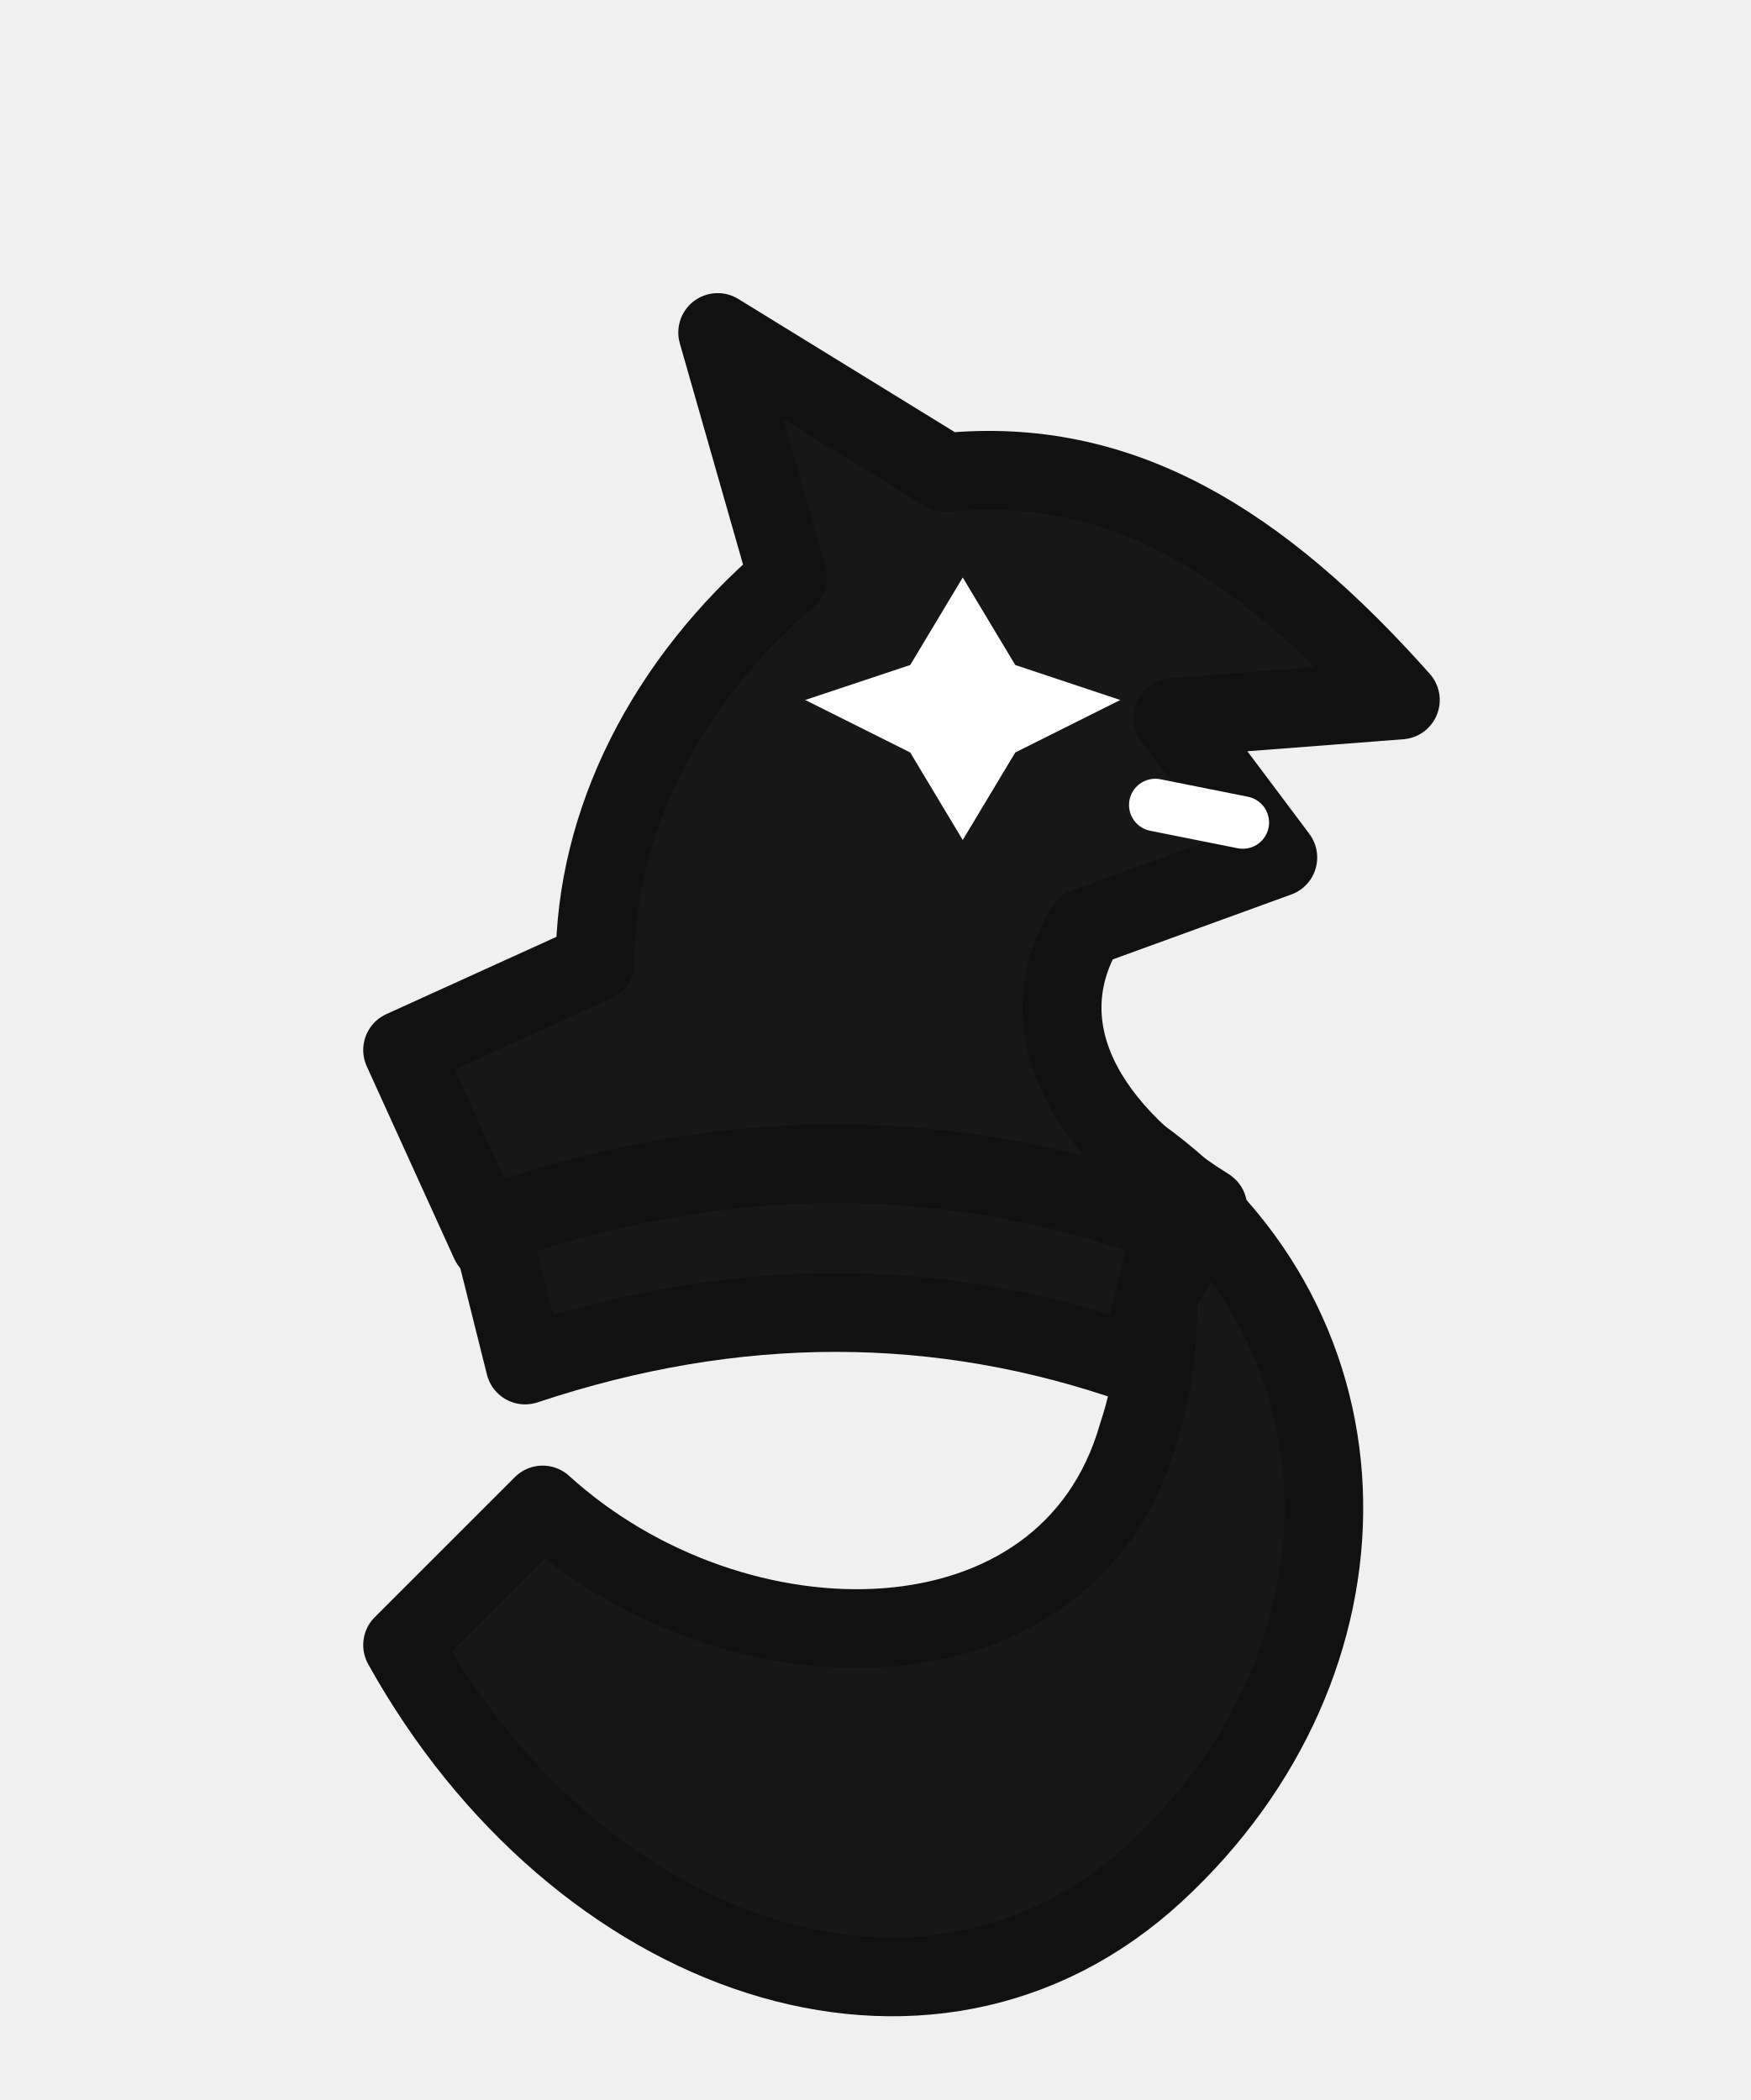
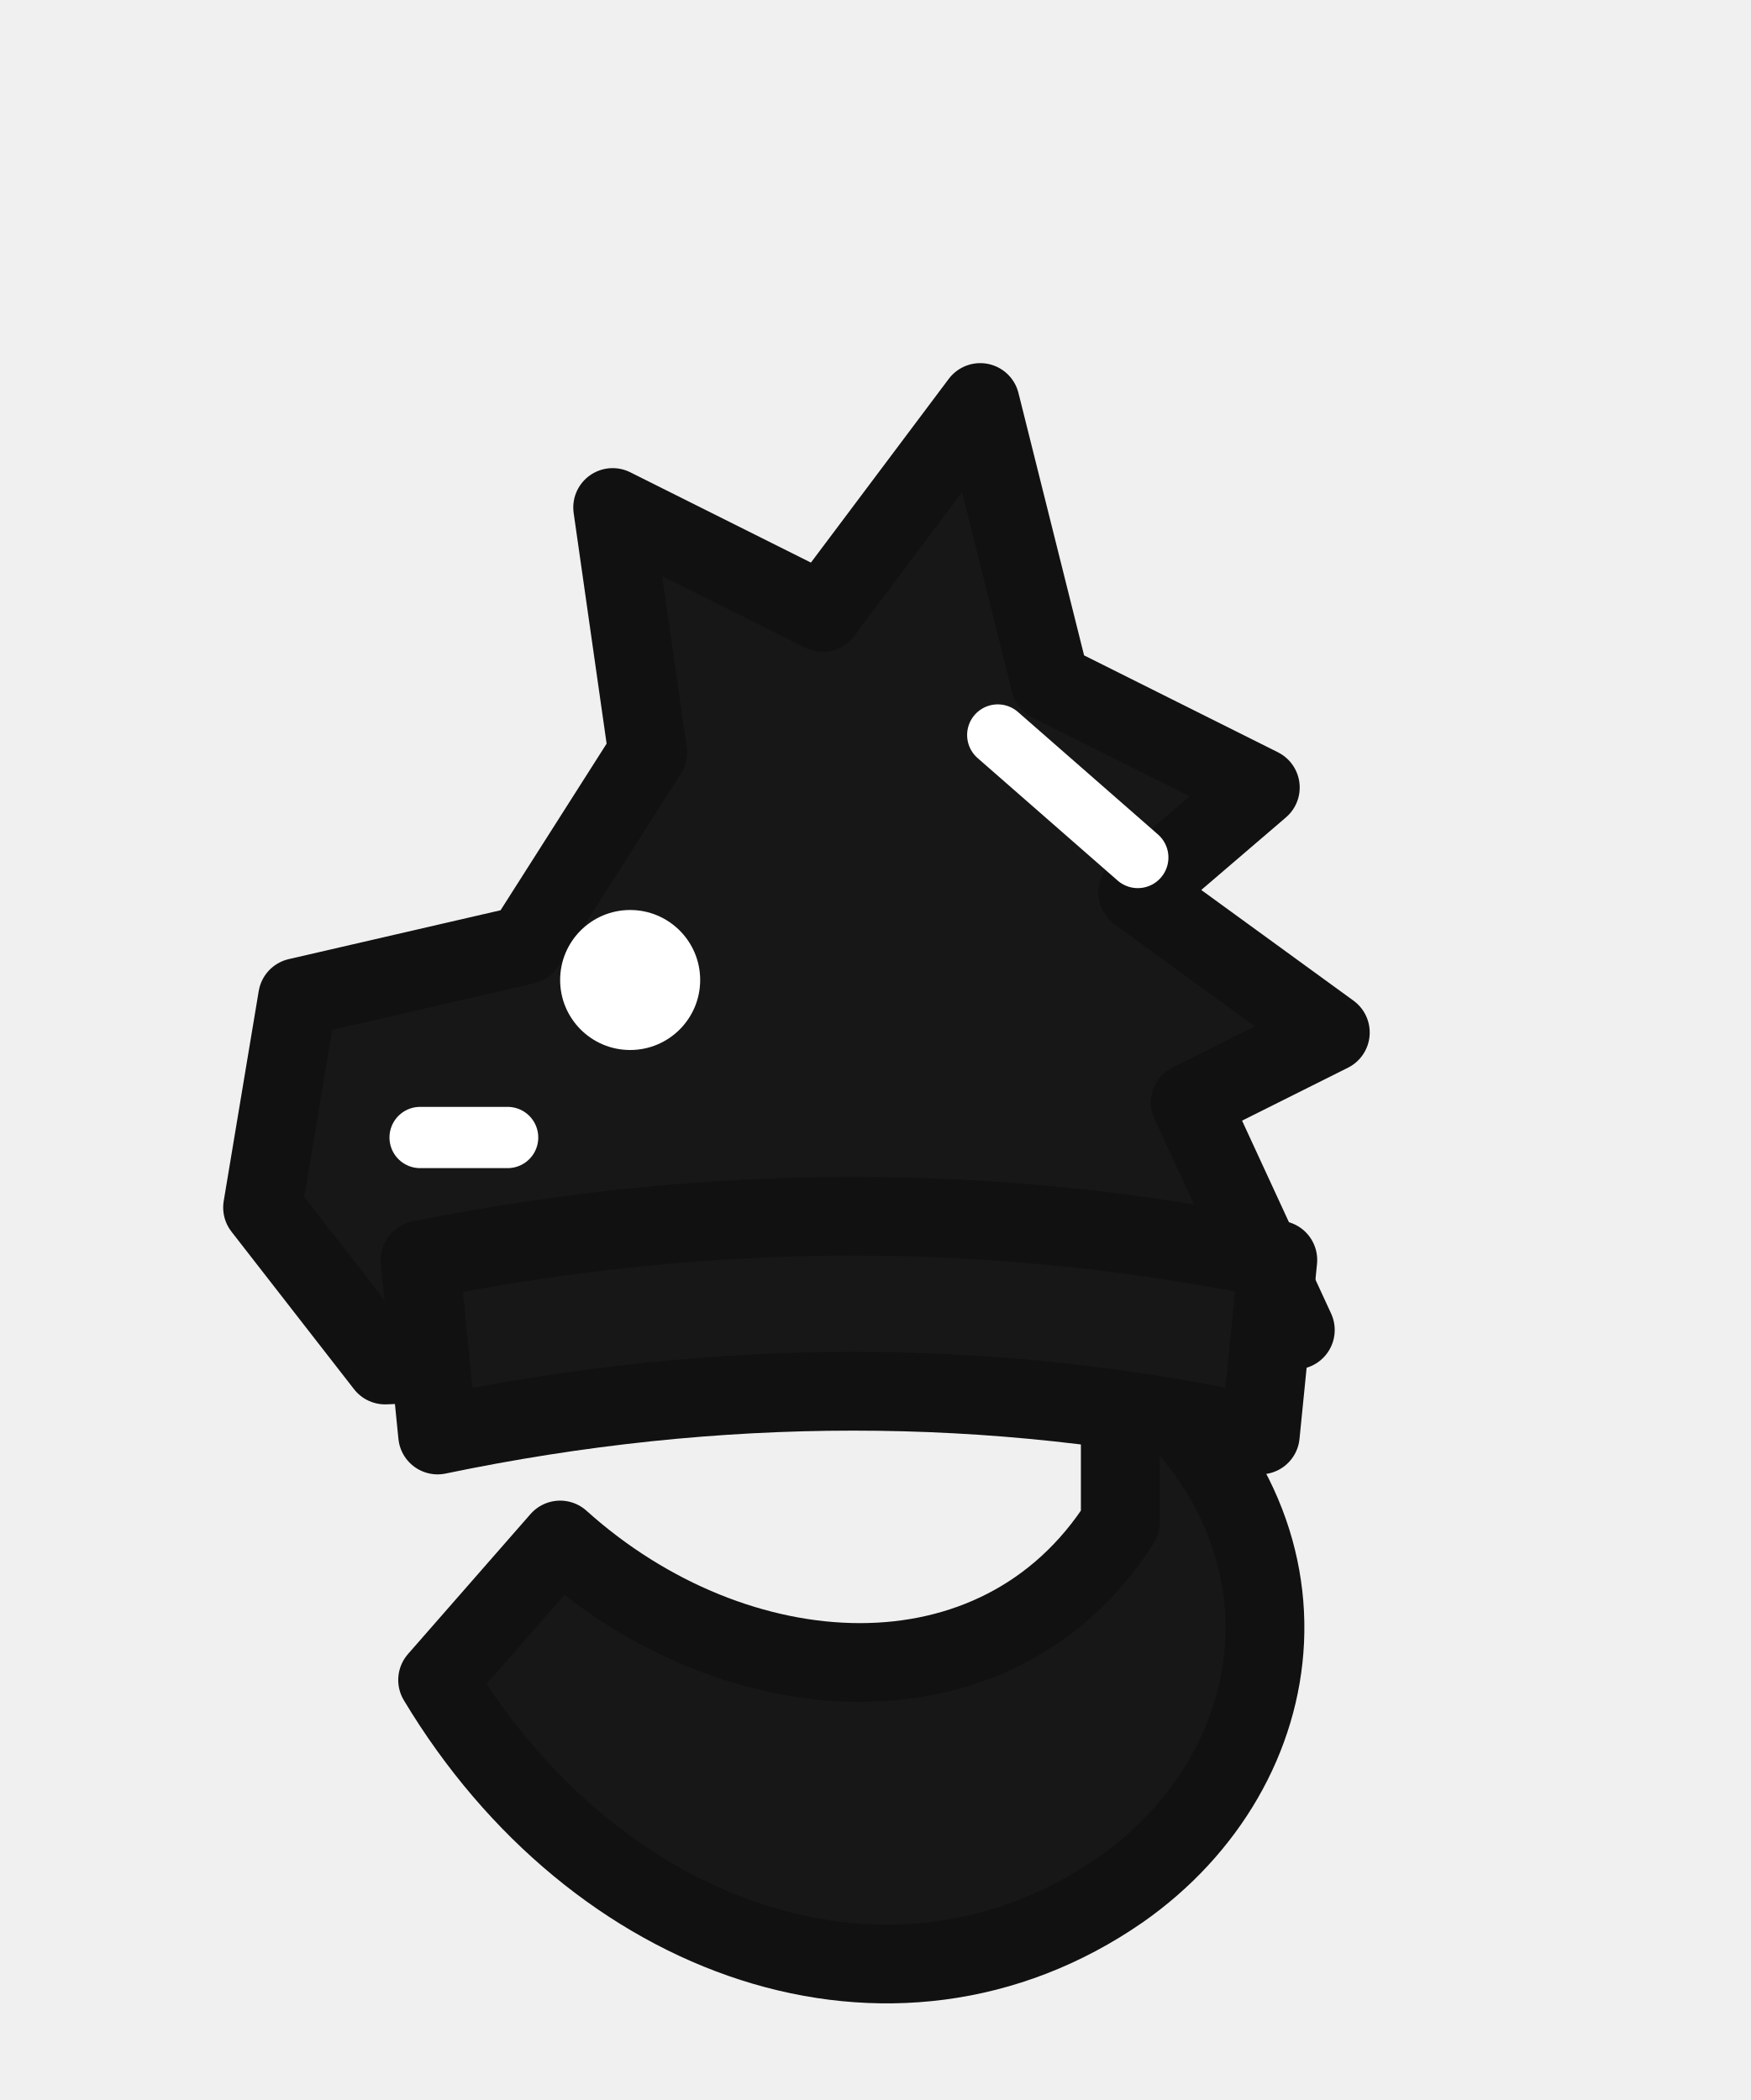
<svg xmlns="http://www.w3.org/2000/svg" viewBox="0 0 100 120" fill="none">
  <g stroke="#111" stroke-width="4.5" stroke-linejoin="round" stroke-linecap="round" fill="#171717">
-     <path d="M65 66C79 76 79 95 66 107C53 119 33 112 23 94L31 86C42 96 61 96 65 82C67 76 66 70 65 66Z" />
-     <path d="M28 71L23 60L34 55C34 47 38 39 45 33L41 19L54 27C64 26 72 31 80 40L67 41L73 49L62 53C59 58 61 64 69 69L65 76Q48 68 28 71Z" />
-     <path d="M28 70Q48 63 67 70L65 78Q48 72 30 78Z" />
+     <path d="M64 78C76 87 74 101 64 108C51 117 34 111 25 96L32 88C42 97 57 98 64 87Z" />
+     <path d="M22 78L15 69L17 57L30 54L37 43L35 29L47 35L56 23L60 39L72 45L65 51L76 59L68 63L74 76Z" />
+     <path d="M24 72Q49 67 73 72L72 82Q49 77 25 82Z" />
  </g>
-   <path d="M55 33L58 38L64 40L58 43L55 48L52 43L46 40L52 38Z" fill="#fff" />
-   <path d="M66 46L71 47" stroke="#fff" stroke-width="3" stroke-linecap="round" />
+   <circle cx="36" cy="56" r="4" fill="#fff" />
+   <path d="M57 42L65 49M24 65L29 65" stroke="#fff" stroke-width="3.5" stroke-linecap="round" />
</svg>
